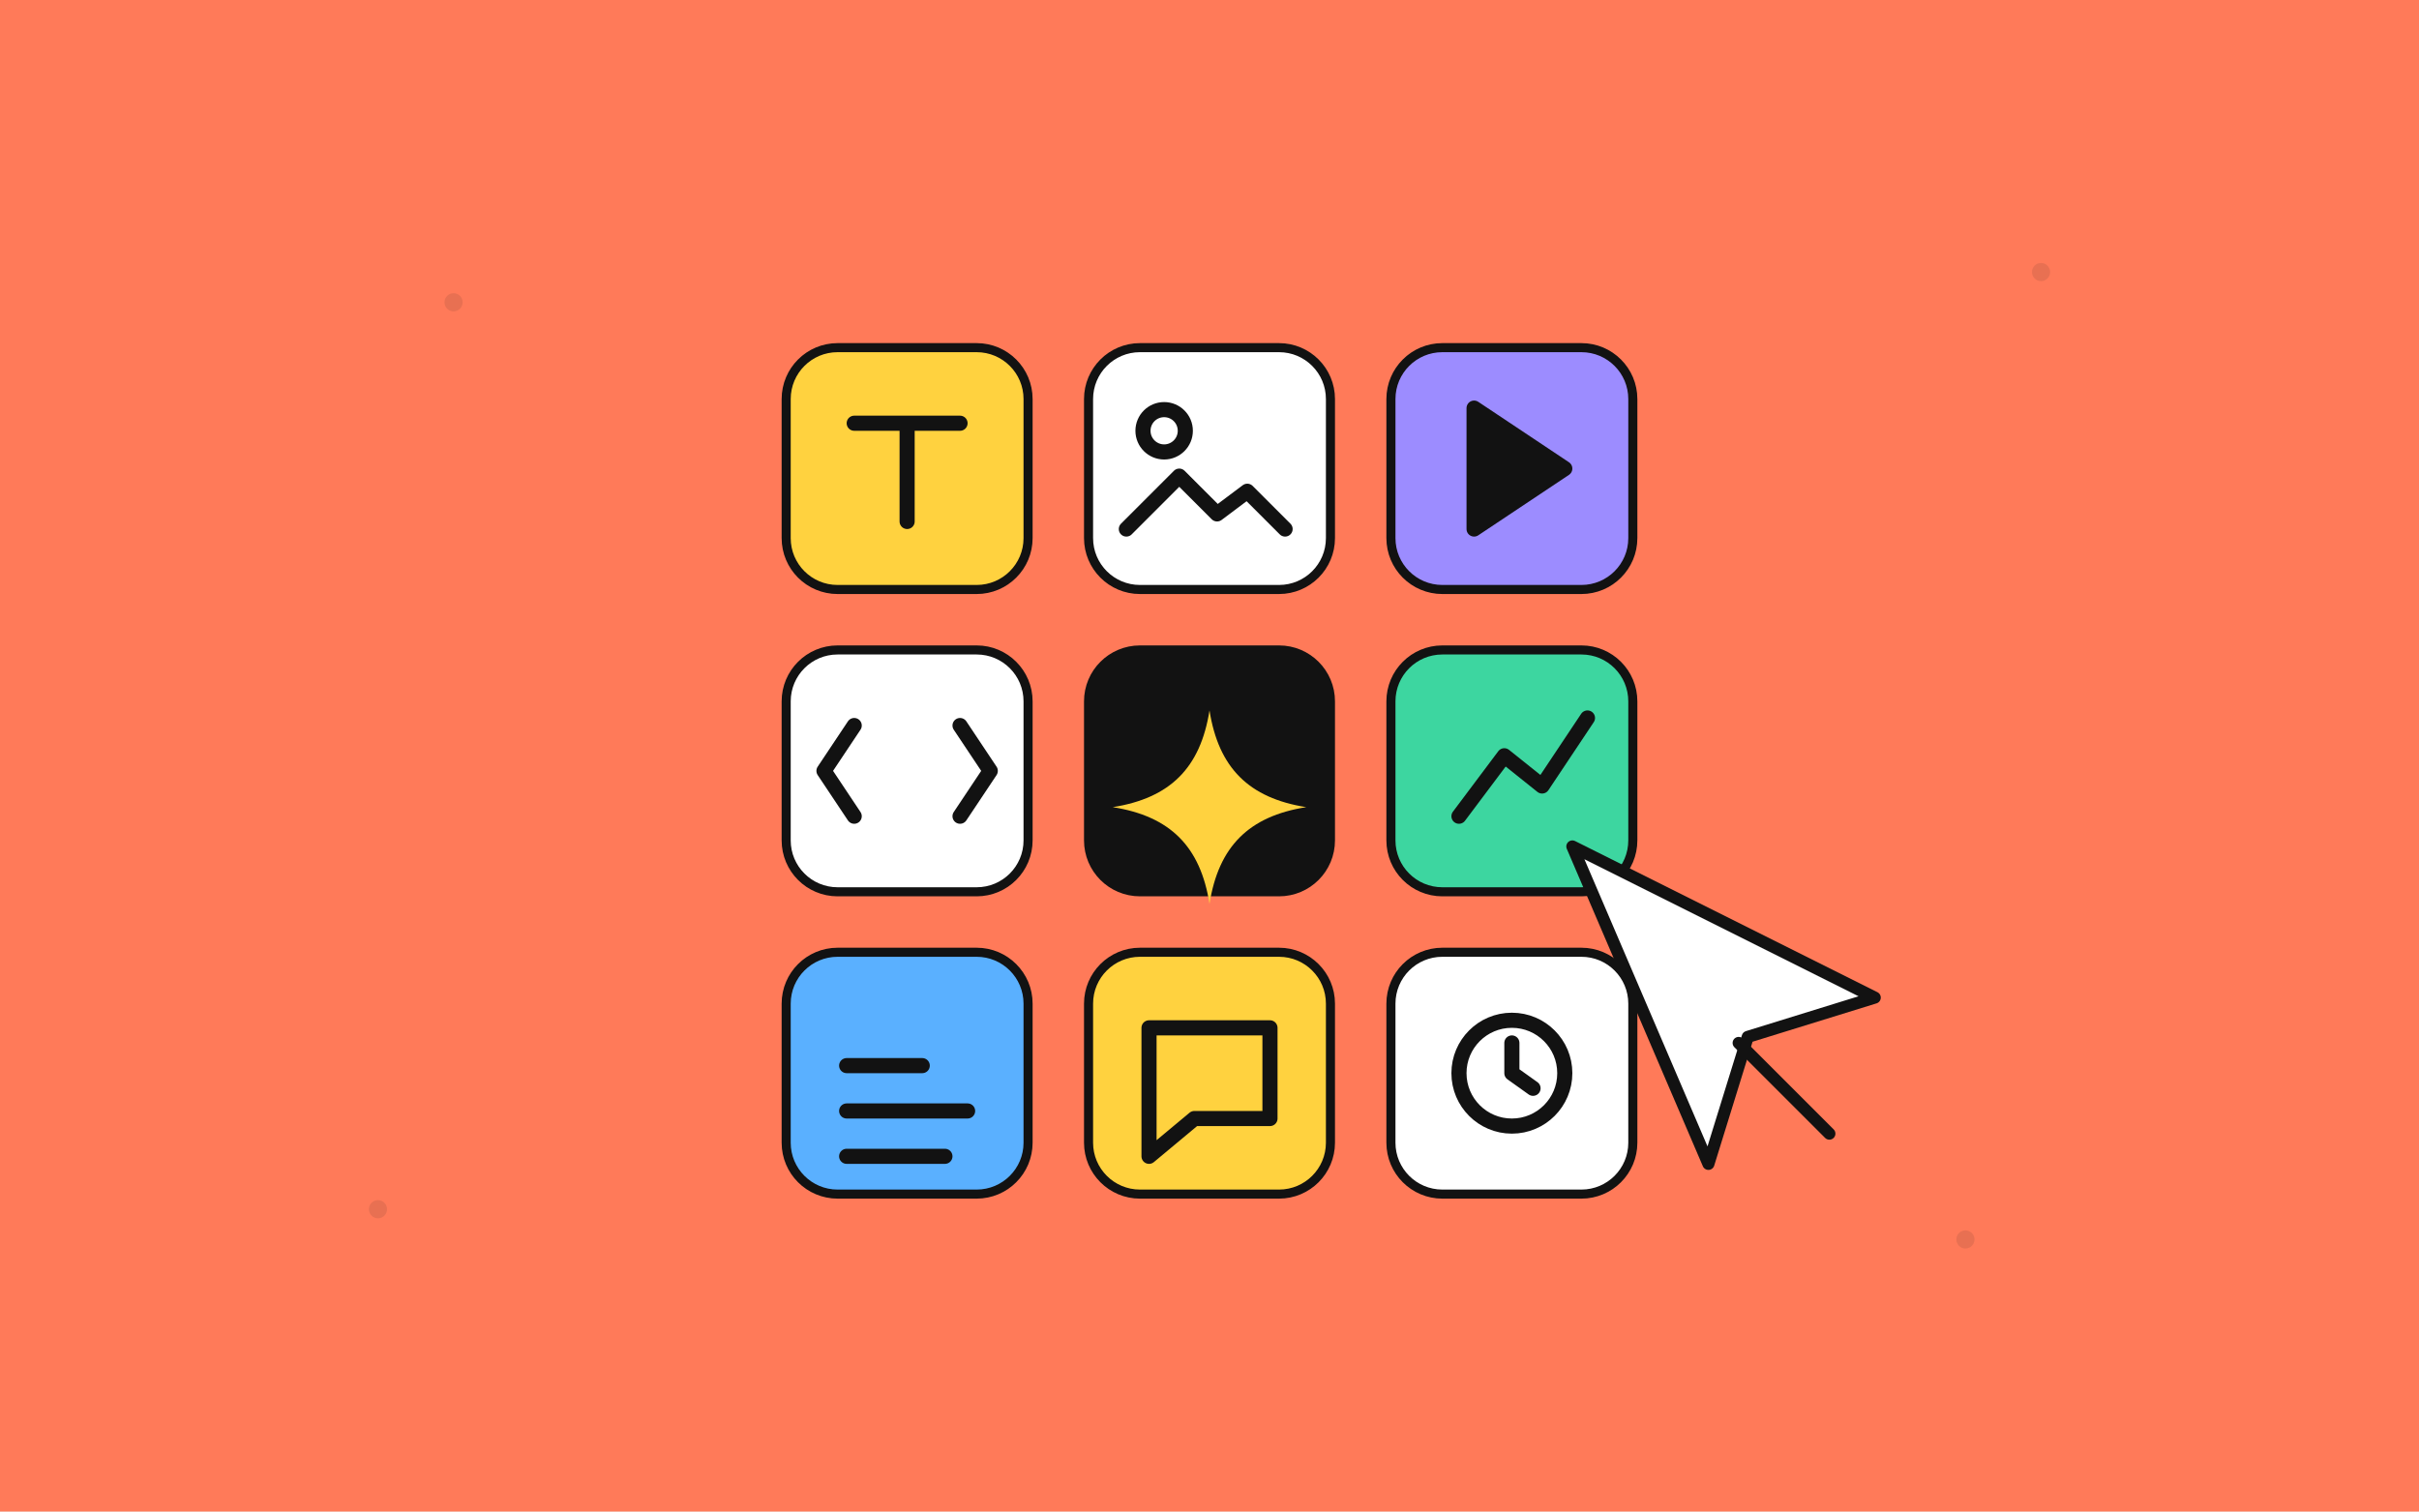
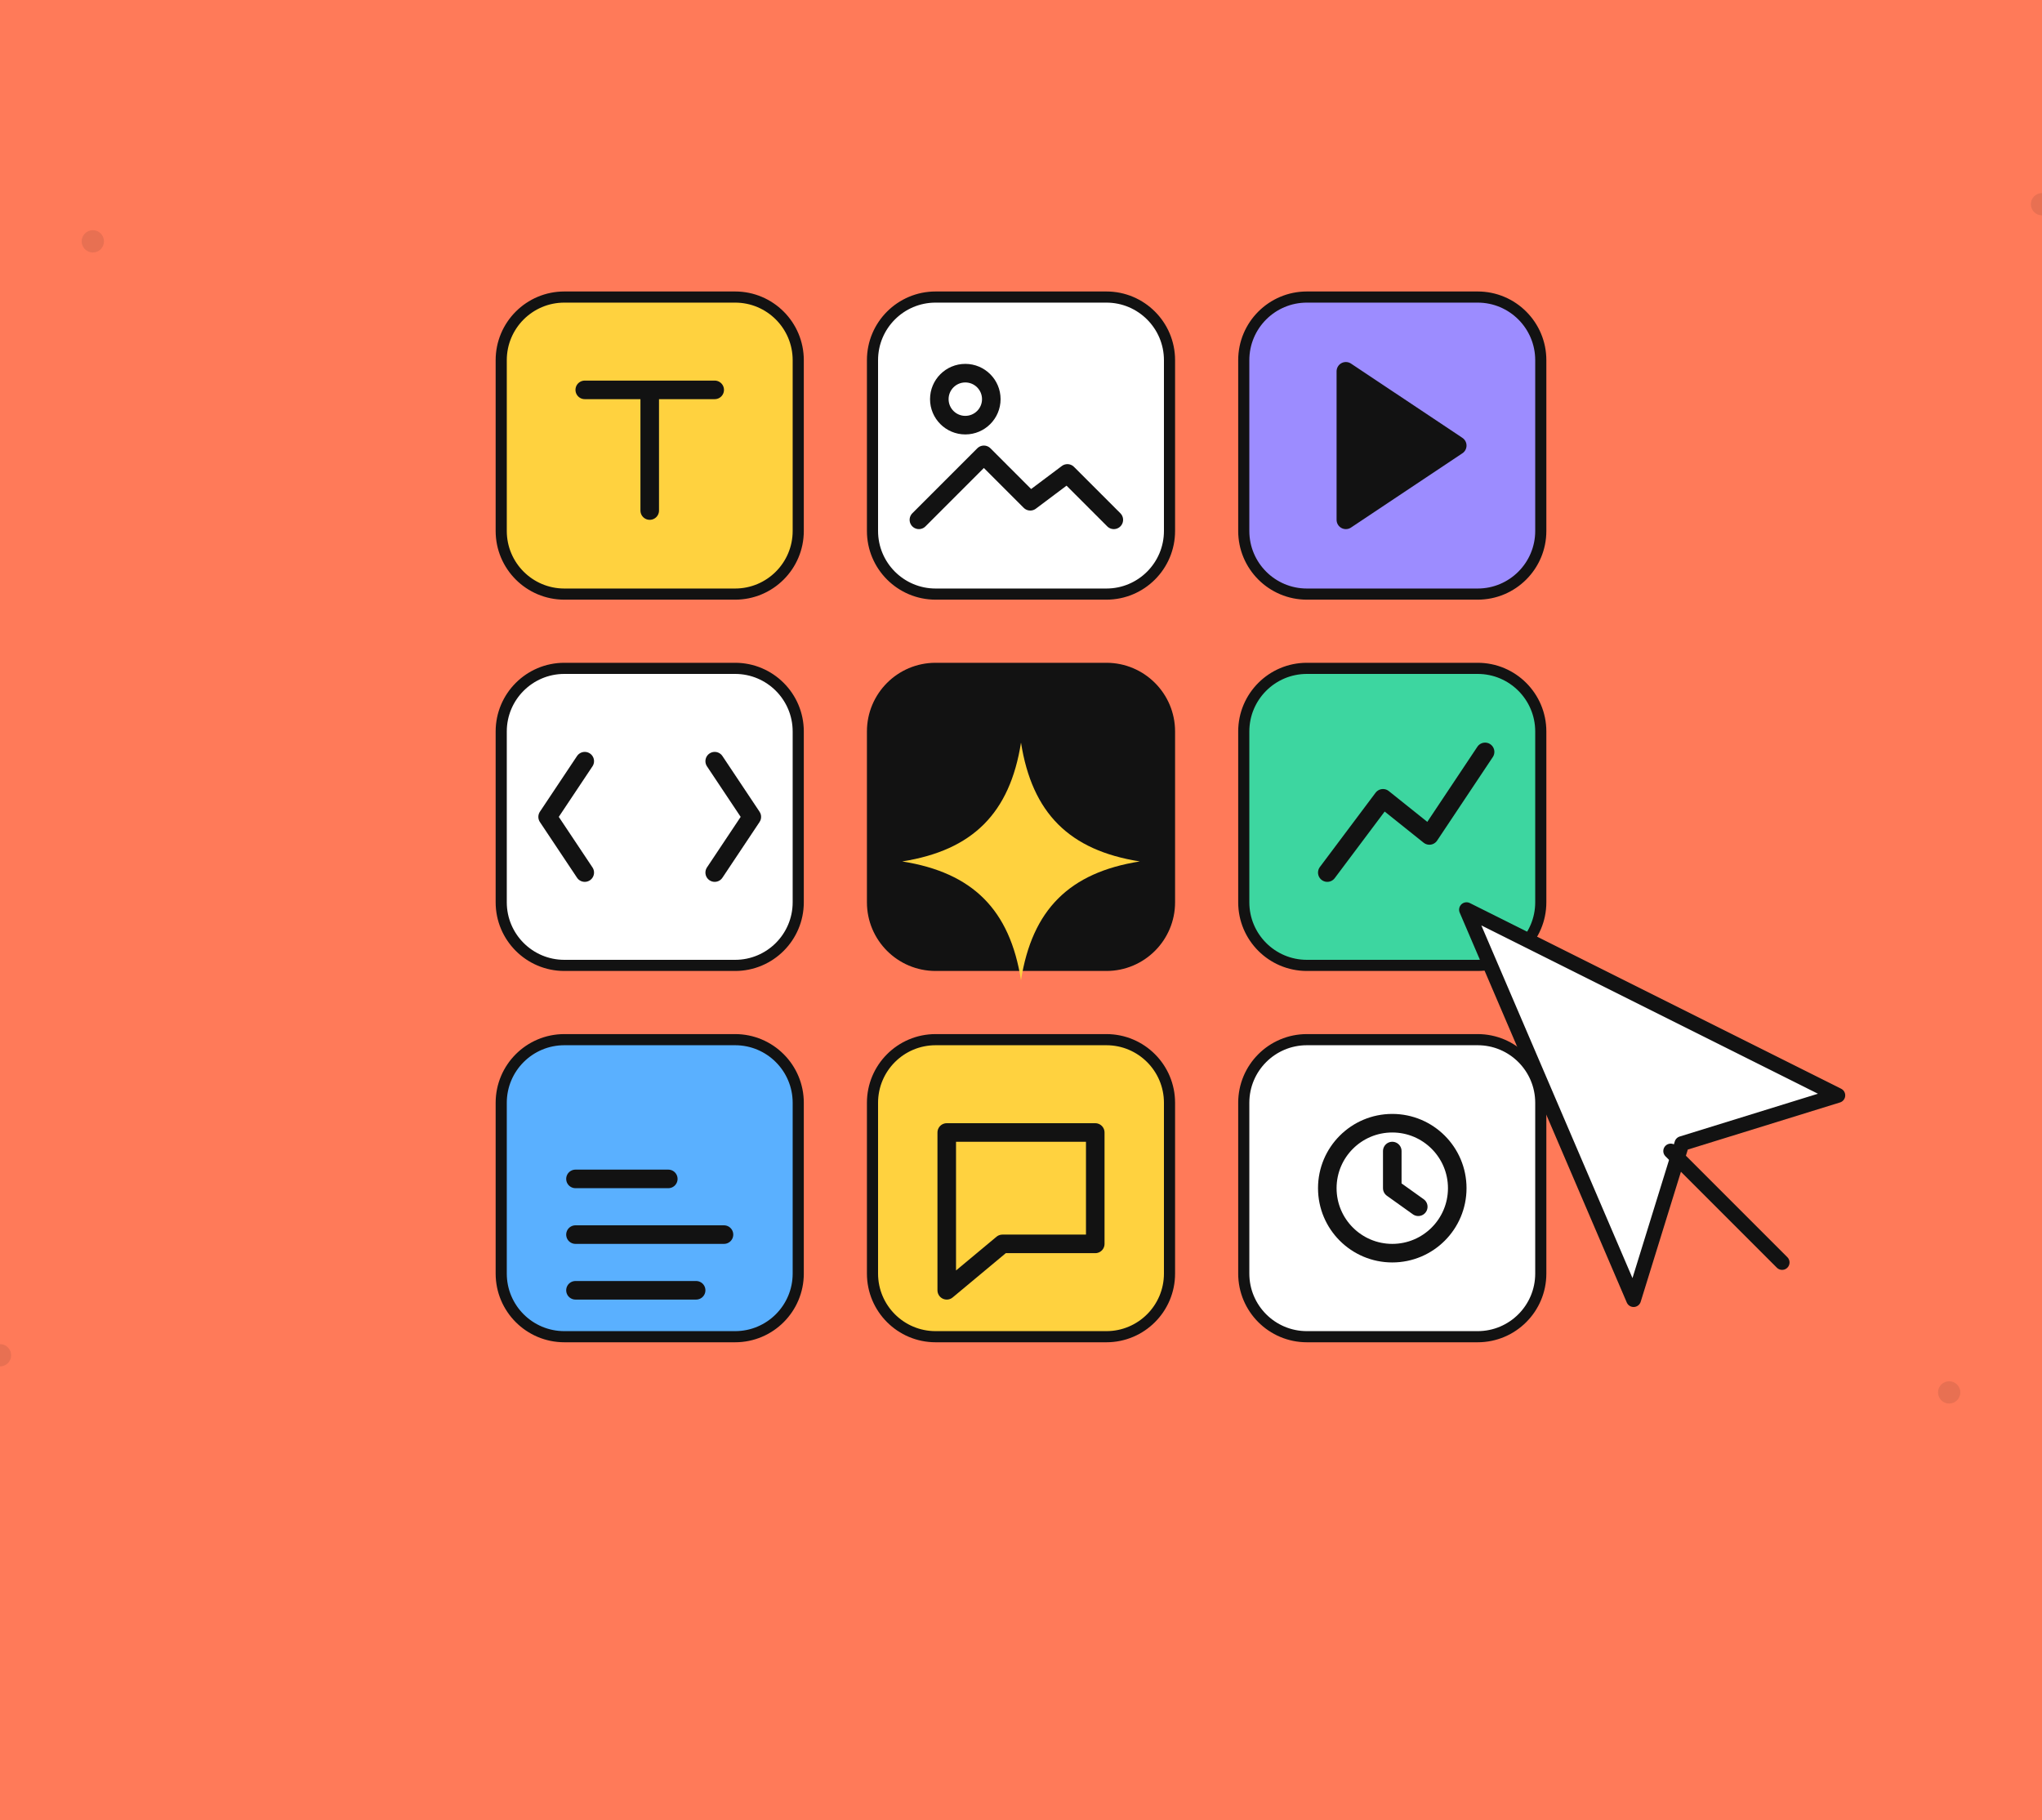
- <svg xmlns="http://www.w3.org/2000/svg" viewBox="0 0 1600 1000" preserveAspectRatio="xMidYMid slice">
-   <rect width="1600" height="1000" fill="#FF7A59" />
+ <svg xmlns="http://www.w3.org/2000/svg" viewBox="250 70 1100 980" preserveAspectRatio="xMidYMid meet">
+   <rect x="-4000" y="-4000" width="9600" height="9000" fill="#FF7A59" />
  <g fill="#121212" opacity=".1">
    <circle cx="300" cy="200" r="6" />
    <circle cx="1300" cy="820" r="6" />
    <circle cx="1350" cy="180" r="6" />
    <circle cx="250" cy="800" r="6" />
  </g>
  <g stroke="#121212" stroke-width="6" stroke-linejoin="round">
    <rect x="520" y="230" width="160" height="160" rx="34" fill="#FFD23F" />
    <rect x="720" y="230" width="160" height="160" rx="34" fill="#fff" />
    <rect x="920" y="230" width="160" height="160" rx="34" fill="#9C8CFF" />
    <rect x="520" y="430" width="160" height="160" rx="34" fill="#fff" />
    <rect x="720" y="430" width="160" height="160" rx="34" fill="#121212" />
    <rect x="920" y="430" width="160" height="160" rx="34" fill="#3DD6A0" />
    <rect x="520" y="630" width="160" height="160" rx="34" fill="#5AB0FF" />
    <rect x="720" y="630" width="160" height="160" rx="34" fill="#FFD23F" />
    <rect x="920" y="630" width="160" height="160" rx="34" fill="#fff" />
  </g>
  <g fill="none" stroke="#121212" stroke-width="10" stroke-linecap="round" stroke-linejoin="round">
    <path d="M565 280h70M600 280v65" />
    <circle cx="770" cy="285" r="14" />
    <path d="M745 350l35-35 25 25 20-15 25 25" />
    <path d="M975 270v80l60-40z" fill="#121212" />
    <path d="M565 480l-20 30 20 30M635 480l20 30-20 30" />
    <path d="M965 540l30-40 25 20 30-45" />
    <path d="M560 735h80M560 705h50M560 765h65" />
    <path d="M760 680h80v60h-50l-30 25z" />
    <path d="M965 710a35 35 0 1 0 70 0a35 35 0 1 0 -70 0M1000 690v20l14 10" />
  </g>
  <path d="M800 470c6 38 26 58 64 64-38 6-58 26-64 64-6-38-26-58-64-64 38-6 58-26 64-64z" fill="#FFD23F" />
  <path d="M1040 560l90 210 26-84 84-26z" fill="#fff" stroke="#121212" stroke-width="8" stroke-linejoin="round" />
  <path d="M1150 690l60 60" stroke="#121212" stroke-width="8" stroke-linecap="round" />
</svg>
